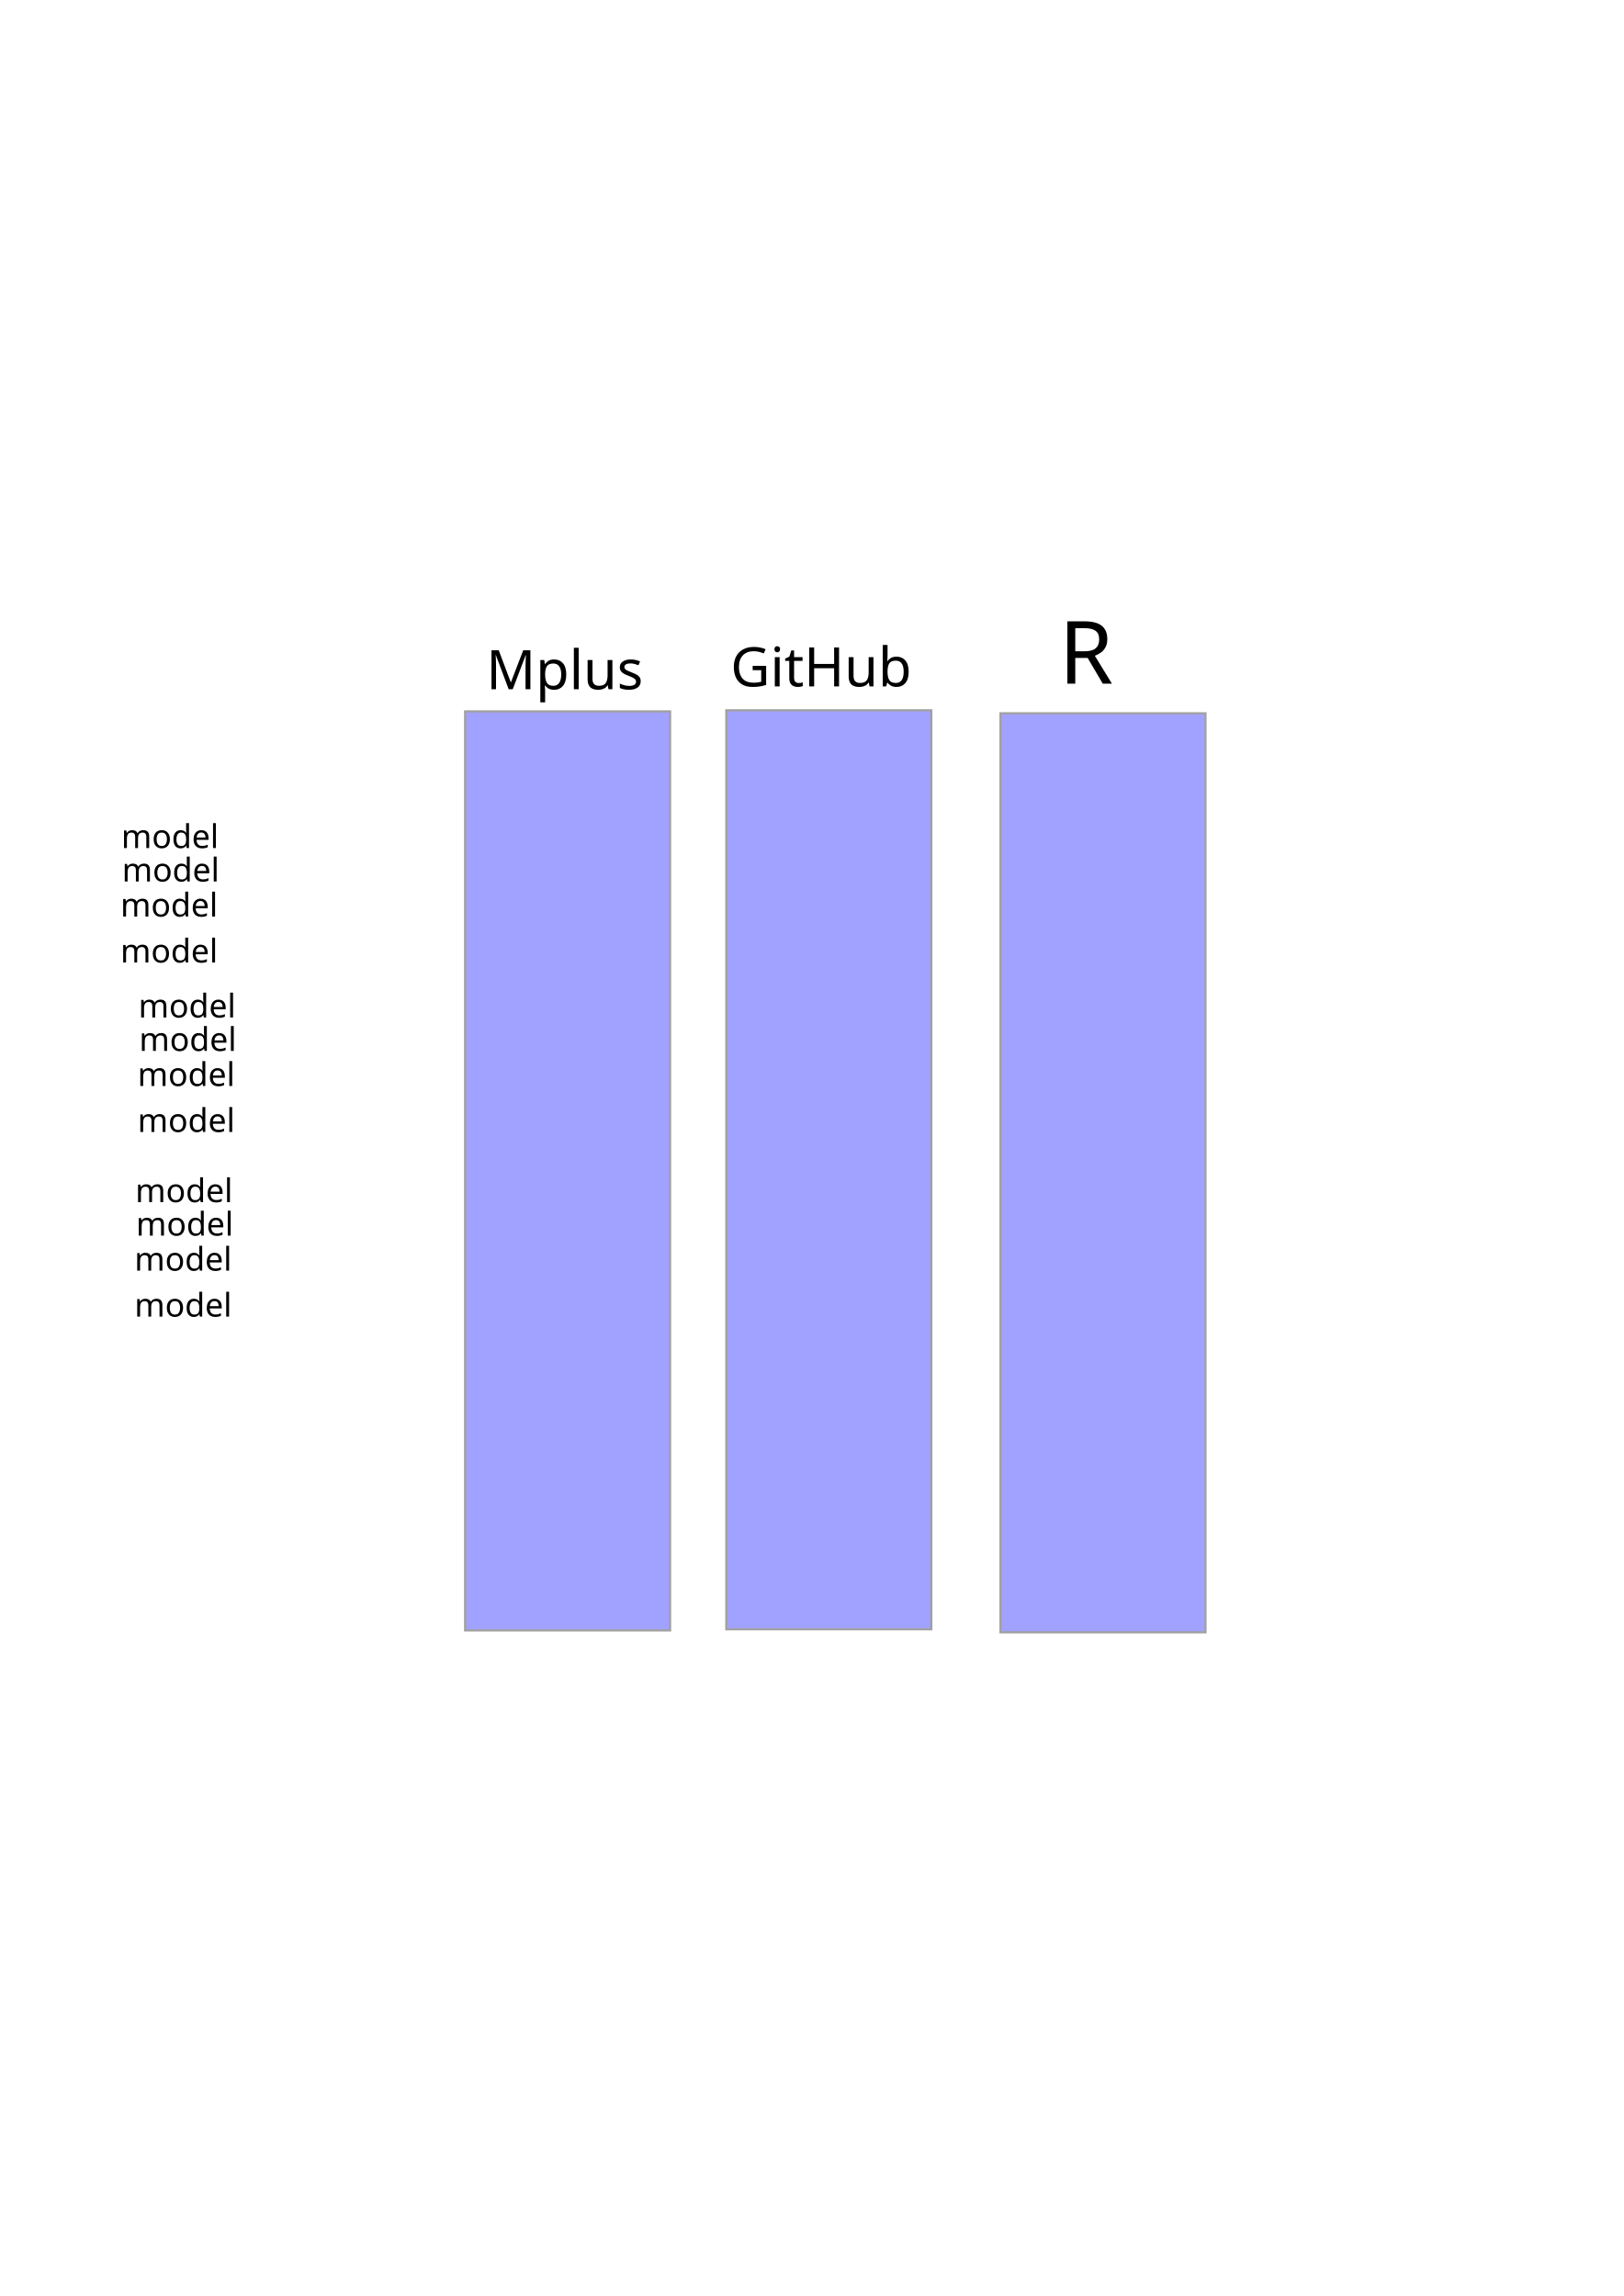
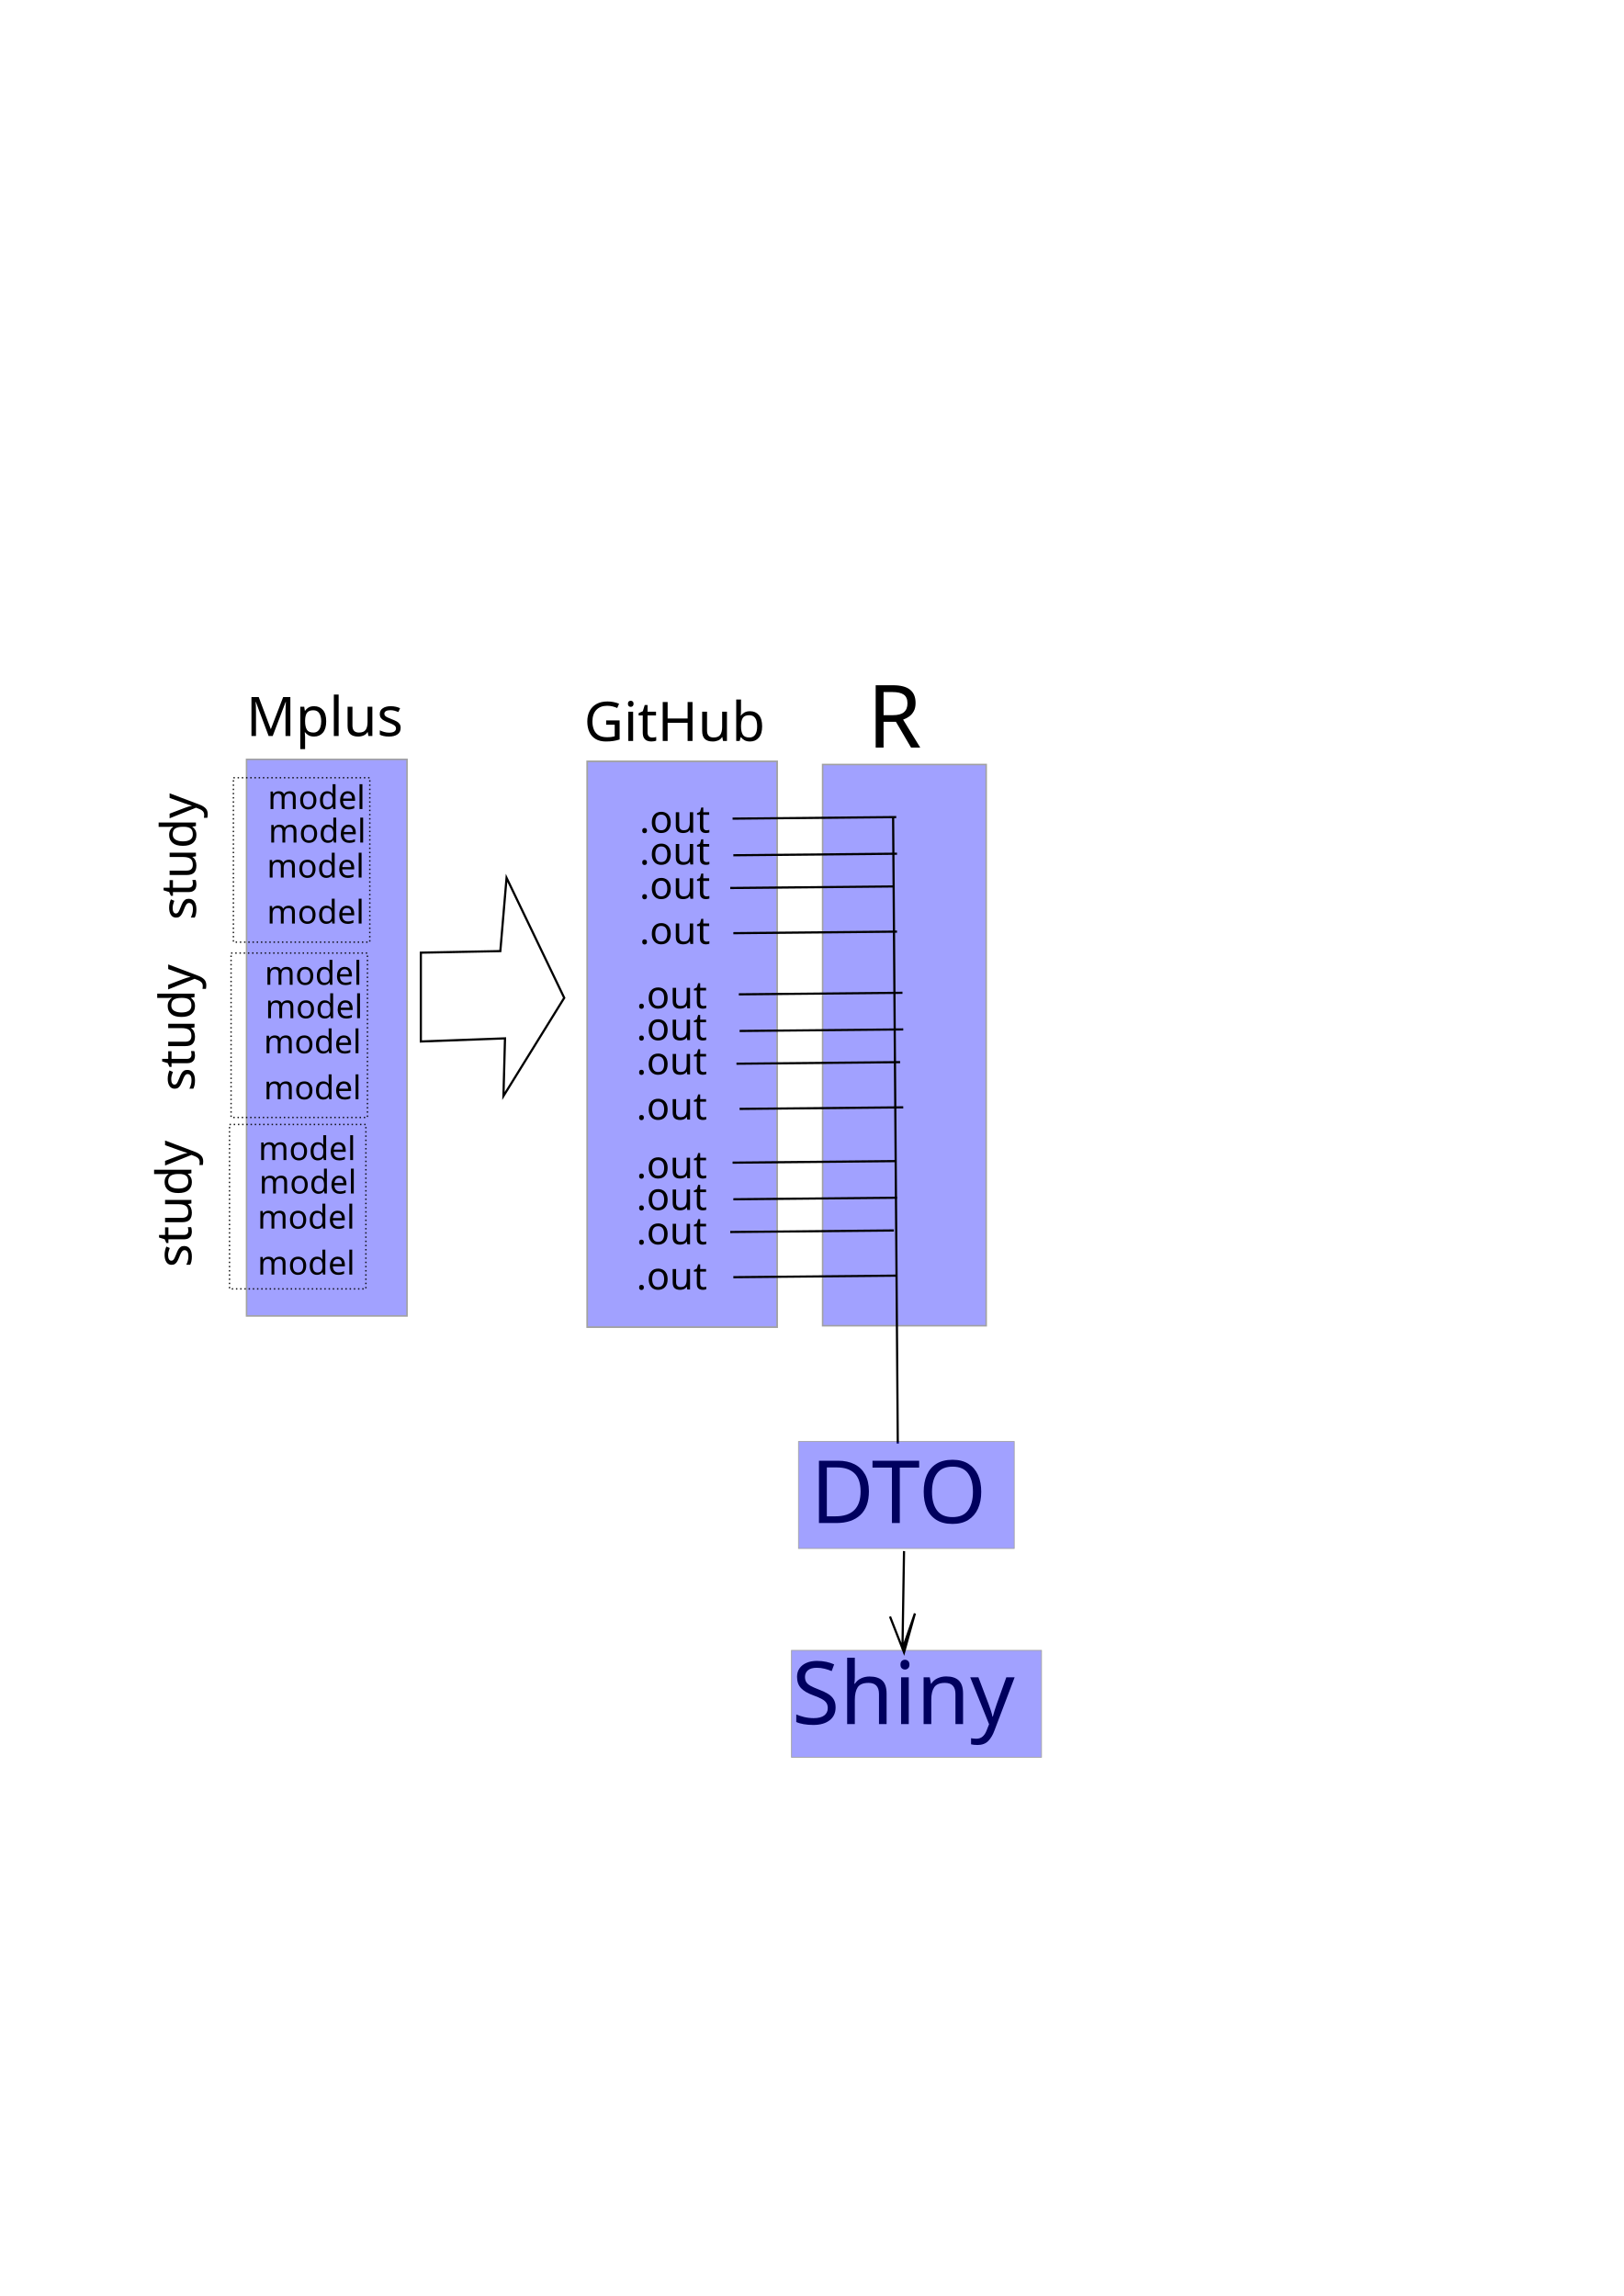
- <svg xmlns="http://www.w3.org/2000/svg" width="210mm" height="297mm" viewBox="0 0 744.094 1052.362" id="svg2" version="1.1">
-   <defs id="defs4" />
+ <svg xmlns="http://www.w3.org/2000/svg" xmlns:ns1="http://www.openswatchbook.org/uri/2009/osb" xmlns:xlink="http://www.w3.org/1999/xlink" width="210mm" height="297mm" viewBox="0 0 744.094 1052.362" id="svg2" version="1.1">
+   <defs id="defs4">
+     <linearGradient id="linearGradient5617" ns1:paint="solid">
+       <stop style="stop-color:#000000;stop-opacity:0;" offset="0" id="stop5619" />
+     </linearGradient>
+     <linearGradient id="linearGradient4177" ns1:paint="solid">
+       <stop style="stop-color:#000000;stop-opacity:1;" offset="0" id="stop4179" />
+     </linearGradient>
+     <linearGradient id="linearGradient4171" ns1:paint="solid">
+       <stop style="stop-color:#000000;stop-opacity:1;" offset="0" id="stop4173" />
+     </linearGradient>
+     <linearGradient xlink:href="#linearGradient5617" id="linearGradient5621" x1="85.214" y1="380.576" x2="190.5" y2="380.576" gradientUnits="userSpaceOnUse" gradientTransform="matrix(0.5993152,0,0,0.6895425,54.88013,126.0099)" />
+     <linearGradient xlink:href="#linearGradient5617" id="linearGradient5621-7" x1="85.214" y1="380.576" x2="190.5" y2="380.576" gradientUnits="userSpaceOnUse" gradientTransform="matrix(0.5993152,0,0,0.6895425,54.52297,212.0814)" />
+     <linearGradient xlink:href="#linearGradient5617" id="linearGradient5621-7-8" x1="85.214" y1="380.576" x2="190.5" y2="380.576" gradientUnits="userSpaceOnUse" gradientTransform="matrix(0.5993152,0,0,0.6895425,58.80869,301.3671)" />
+   </defs>
  <g id="layer1">
-     <rect style="opacity:0.368;fill:#0000ff;fill-rule:evenodd;stroke:#000000;stroke-width:1px;stroke-linecap:butt;stroke-linejoin:miter;stroke-opacity:1" id="rect3336" width="93.944" height="421.234" x="213.142" y="326.063" />
-     <rect style="opacity:0.368;fill:#0000ff;fill-rule:evenodd;stroke:#000000;stroke-width:1px;stroke-linecap:butt;stroke-linejoin:miter;stroke-opacity:1" id="rect3336-8" width="93.944" height="421.234" x="332.845" y="325.557" />
-     <rect style="opacity:0.368;fill:#0000ff;fill-rule:evenodd;stroke:#000000;stroke-width:1px;stroke-linecap:butt;stroke-linejoin:miter;stroke-opacity:1" id="rect3336-8-4" width="93.944" height="421.234" x="458.498" y="326.935" />
-     <text xml:space="preserve" style="font-style:normal;font-weight:normal;font-size:40px;line-height:125%;font-family:sans-serif;letter-spacing:0px;word-spacing:0px;fill:#000000;fill-opacity:1;stroke:none;stroke-width:1px;stroke-linecap:butt;stroke-linejoin:miter;stroke-opacity:1" x="222.811" y="315.914" id="text4168">
-       <tspan id="tspan4170" x="222.811" y="315.914" style="font-size:25px">Mplus</tspan>
+     <rect style="opacity:0.368;fill:#0000ff;fill-rule:evenodd;stroke:#000000;stroke-width:0.689px;stroke-linecap:butt;stroke-linejoin:miter;stroke-opacity:1" id="rect3336" width="73.541" height="255.116" x="112.986" y="348.05" />
+     <rect style="opacity:0.368;fill:#0000ff;fill-rule:evenodd;stroke:#000000;stroke-width:0.698px;stroke-linecap:butt;stroke-linejoin:miter;stroke-opacity:1" id="rect3336-8" width="74.96" height="257.25" x="376.98" y="350.407" />
+     <rect style="opacity:0.368;fill:#0000ff;fill-rule:evenodd;stroke:#000000;stroke-width:0.755px;stroke-linecap:butt;stroke-linejoin:miter;stroke-opacity:1" id="rect3336-8-4" width="87.046" height="259.335" x="269.09" y="348.956" />
+     <text xml:space="preserve" style="font-style:normal;font-weight:normal;font-size:40px;line-height:125%;font-family:sans-serif;letter-spacing:0px;word-spacing:0px;fill:#000000;fill-opacity:1;stroke:none;stroke-width:1px;stroke-linecap:butt;stroke-linejoin:miter;stroke-opacity:1" x="112.811" y="337.342" id="text4168">
+       <tspan id="tspan4170" x="112.811" y="337.342" style="font-size:25px">Mplus</tspan>
    </text>
-     <text xml:space="preserve" style="font-style:normal;font-weight:normal;font-size:40px;line-height:125%;font-family:sans-serif;letter-spacing:0px;word-spacing:0px;fill:#000000;fill-opacity:1;stroke:none;stroke-width:1px;stroke-linecap:butt;stroke-linejoin:miter;stroke-opacity:1" x="334.753" y="314.608" id="text4172">
-       <tspan id="tspan4174" x="334.753" y="314.608" style="font-size:25px">GitHub</tspan>
+     <text xml:space="preserve" style="font-style:normal;font-weight:normal;font-size:40px;line-height:125%;font-family:sans-serif;letter-spacing:0px;word-spacing:0px;fill:#000000;fill-opacity:1;stroke:none;stroke-width:1px;stroke-linecap:butt;stroke-linejoin:miter;stroke-opacity:1" x="267.61" y="339.608" id="text4172">
+       <tspan id="tspan4174" x="267.61" y="339.608" style="font-size:25px">GitHub</tspan>
    </text>
-     <text xml:space="preserve" style="font-style:normal;font-weight:normal;font-size:40px;line-height:125%;font-family:sans-serif;letter-spacing:0px;word-spacing:0px;fill:#000000;fill-opacity:1;stroke:none;stroke-width:1px;stroke-linecap:butt;stroke-linejoin:miter;stroke-opacity:1" x="485.283" y="313.353" id="text4176">
-       <tspan id="tspan4178" x="485.283" y="313.353">R</tspan>
+     <text xml:space="preserve" style="font-style:normal;font-weight:normal;font-size:40px;line-height:125%;font-family:sans-serif;letter-spacing:0px;word-spacing:0px;fill:#000000;fill-opacity:1;stroke:none;stroke-width:1px;stroke-linecap:butt;stroke-linejoin:miter;stroke-opacity:1" x="397.426" y="342.638" id="text4176">
+       <tspan id="tspan4178" x="397.426" y="342.638">R</tspan>
    </text>
-     <g id="g4234">
-       <text id="text4180" y="388.692" x="55.558" style="font-style:normal;font-weight:normal;font-size:40px;line-height:125%;font-family:sans-serif;letter-spacing:0px;word-spacing:0px;fill:#000000;fill-opacity:1;stroke:none;stroke-width:1px;stroke-linecap:butt;stroke-linejoin:miter;stroke-opacity:1" xml:space="preserve">
-         <tspan style="font-size:15px" y="388.692" x="55.558" id="tspan4182">model</tspan>
-       </text>
-       <text id="text4180-8" y="404.018" x="55.887" style="font-style:normal;font-weight:normal;font-size:40px;line-height:125%;font-family:sans-serif;letter-spacing:0px;word-spacing:0px;fill:#000000;fill-opacity:1;stroke:none;stroke-width:1px;stroke-linecap:butt;stroke-linejoin:miter;stroke-opacity:1" xml:space="preserve">
-         <tspan style="font-size:15px" y="404.018" x="55.887" id="tspan4182-1">model</tspan>
-       </text>
-       <text id="text4180-1" y="420.09" x="55.172" style="font-style:normal;font-weight:normal;font-size:40px;line-height:125%;font-family:sans-serif;letter-spacing:0px;word-spacing:0px;fill:#000000;fill-opacity:1;stroke:none;stroke-width:1px;stroke-linecap:butt;stroke-linejoin:miter;stroke-opacity:1" xml:space="preserve">
-         <tspan style="font-size:15px" y="420.09" x="55.172" id="tspan4182-4">model</tspan>
-       </text>
-       <text id="text4180-2" y="441.161" x="55.172" style="font-style:normal;font-weight:normal;font-size:40px;line-height:125%;font-family:sans-serif;letter-spacing:0px;word-spacing:0px;fill:#000000;fill-opacity:1;stroke:none;stroke-width:1px;stroke-linecap:butt;stroke-linejoin:miter;stroke-opacity:1" xml:space="preserve">
-         <tspan style="font-size:15px" y="441.161" x="55.172" id="tspan4182-8">model</tspan>
-       </text>
+     <g id="g5679" transform="translate(0.7142857,5.714286)">
+       <g transform="translate(66.42857,-23.57143)" id="g4234">
+         <text xml:space="preserve" style="font-style:normal;font-weight:normal;font-size:40px;line-height:125%;font-family:sans-serif;letter-spacing:0px;word-spacing:0px;fill:#000000;fill-opacity:1;stroke:none;stroke-width:1px;stroke-linecap:butt;stroke-linejoin:miter;stroke-opacity:1" x="55.558" y="388.692" id="text4180">
+           <tspan id="tspan4182" x="55.558" y="388.692" style="font-size:15px">model</tspan>
+         </text>
+         <text xml:space="preserve" style="font-style:normal;font-weight:normal;font-size:40px;line-height:125%;font-family:sans-serif;letter-spacing:0px;word-spacing:0px;fill:#000000;fill-opacity:1;stroke:none;stroke-width:1px;stroke-linecap:butt;stroke-linejoin:miter;stroke-opacity:1" x="55.887" y="404.018" id="text4180-8">
+           <tspan id="tspan4182-1" x="55.887" y="404.018" style="font-size:15px">model</tspan>
+         </text>
+         <text xml:space="preserve" style="font-style:normal;font-weight:normal;font-size:40px;line-height:125%;font-family:sans-serif;letter-spacing:0px;word-spacing:0px;fill:#000000;fill-opacity:1;stroke:none;stroke-width:1px;stroke-linecap:butt;stroke-linejoin:miter;stroke-opacity:1" x="55.172" y="420.09" id="text4180-1">
+           <tspan id="tspan4182-4" x="55.172" y="420.09" style="font-size:15px">model</tspan>
+         </text>
+         <text xml:space="preserve" style="font-style:normal;font-weight:normal;font-size:40px;line-height:125%;font-family:sans-serif;letter-spacing:0px;word-spacing:0px;fill:#000000;fill-opacity:1;stroke:none;stroke-width:1px;stroke-linecap:butt;stroke-linejoin:miter;stroke-opacity:1" x="55.172" y="441.161" id="text4180-2">
+           <tspan id="tspan4182-8" x="55.172" y="441.161" style="font-size:15px">model</tspan>
+         </text>
+       </g>
+       <rect y="350.755" x="106.25" height="75.357" width="62.5" id="rect4169" style="opacity:0.94;fill:url(#linearGradient5621);fill-opacity:1;stroke:#000000;stroke-width:0.643;stroke-miterlimit:4;stroke-dasharray:0.643, 1.286;stroke-dashoffset:0;stroke-opacity:0.964" />
    </g>
-     <g transform="translate(6.428573,162.306)" id="g4234-2">
-       <text id="text4180-6" y="388.692" x="55.558" style="font-style:normal;font-weight:normal;font-size:40px;line-height:125%;font-family:sans-serif;letter-spacing:0px;word-spacing:0px;fill:#000000;fill-opacity:1;stroke:none;stroke-width:1px;stroke-linecap:butt;stroke-linejoin:miter;stroke-opacity:1" xml:space="preserve">
-         <tspan style="font-size:15px" y="388.692" x="55.558" id="tspan4182-5">model</tspan>
-       </text>
-       <text id="text4180-8-4" y="404.018" x="55.887" style="font-style:normal;font-weight:normal;font-size:40px;line-height:125%;font-family:sans-serif;letter-spacing:0px;word-spacing:0px;fill:#000000;fill-opacity:1;stroke:none;stroke-width:1px;stroke-linecap:butt;stroke-linejoin:miter;stroke-opacity:1" xml:space="preserve">
-         <tspan style="font-size:15px" y="404.018" x="55.887" id="tspan4182-1-6">model</tspan>
-       </text>
-       <text id="text4180-1-7" y="420.09" x="55.172" style="font-style:normal;font-weight:normal;font-size:40px;line-height:125%;font-family:sans-serif;letter-spacing:0px;word-spacing:0px;fill:#000000;fill-opacity:1;stroke:none;stroke-width:1px;stroke-linecap:butt;stroke-linejoin:miter;stroke-opacity:1" xml:space="preserve">
-         <tspan style="font-size:15px" y="420.09" x="55.172" id="tspan4182-4-8">model</tspan>
-       </text>
-       <text id="text4180-2-5" y="441.161" x="55.172" style="font-style:normal;font-weight:normal;font-size:40px;line-height:125%;font-family:sans-serif;letter-spacing:0px;word-spacing:0px;fill:#000000;fill-opacity:1;stroke:none;stroke-width:1px;stroke-linecap:butt;stroke-linejoin:miter;stroke-opacity:1" xml:space="preserve">
-         <tspan style="font-size:15px" y="441.161" x="55.172" id="tspan4182-8-6">model</tspan>
-       </text>
+     <g id="g5691">
+       <g id="g4234-0" transform="translate(65.71429,62.66319)">
+         <text xml:space="preserve" style="font-style:normal;font-weight:normal;font-size:40px;line-height:125%;font-family:sans-serif;letter-spacing:0px;word-spacing:0px;fill:#000000;fill-opacity:1;stroke:none;stroke-width:1px;stroke-linecap:butt;stroke-linejoin:miter;stroke-opacity:1" x="55.558" y="388.692" id="text4180-87">
+           <tspan id="tspan4182-3" x="55.558" y="388.692" style="font-size:15px">model</tspan>
+         </text>
+         <text xml:space="preserve" style="font-style:normal;font-weight:normal;font-size:40px;line-height:125%;font-family:sans-serif;letter-spacing:0px;word-spacing:0px;fill:#000000;fill-opacity:1;stroke:none;stroke-width:1px;stroke-linecap:butt;stroke-linejoin:miter;stroke-opacity:1" x="55.887" y="404.018" id="text4180-8-9">
+           <tspan id="tspan4182-1-9" x="55.887" y="404.018" style="font-size:15px">model</tspan>
+         </text>
+         <text xml:space="preserve" style="font-style:normal;font-weight:normal;font-size:40px;line-height:125%;font-family:sans-serif;letter-spacing:0px;word-spacing:0px;fill:#000000;fill-opacity:1;stroke:none;stroke-width:1px;stroke-linecap:butt;stroke-linejoin:miter;stroke-opacity:1" x="55.172" y="420.09" id="text4180-1-2">
+           <tspan id="tspan4182-4-3" x="55.172" y="420.09" style="font-size:15px">model</tspan>
+         </text>
+         <text xml:space="preserve" style="font-style:normal;font-weight:normal;font-size:40px;line-height:125%;font-family:sans-serif;letter-spacing:0px;word-spacing:0px;fill:#000000;fill-opacity:1;stroke:none;stroke-width:1px;stroke-linecap:butt;stroke-linejoin:miter;stroke-opacity:1" x="55.172" y="441.161" id="text4180-2-7">
+           <tspan id="tspan4182-8-0" x="55.172" y="441.161" style="font-size:15px">model</tspan>
+         </text>
+       </g>
+       <rect y="436.826" x="105.893" height="75.357" width="62.5" id="rect4169-4" style="opacity:0.94;fill:url(#linearGradient5621-7);fill-opacity:1;stroke:#000000;stroke-width:0.643;stroke-miterlimit:4;stroke-dasharray:0.643, 1.286;stroke-dashoffset:0;stroke-opacity:0.964" />
    </g>
-     <g transform="translate(7.857145,77.66319)" id="g4234-0">
-       <text id="text4180-87" y="388.692" x="55.558" style="font-style:normal;font-weight:normal;font-size:40px;line-height:125%;font-family:sans-serif;letter-spacing:0px;word-spacing:0px;fill:#000000;fill-opacity:1;stroke:none;stroke-width:1px;stroke-linecap:butt;stroke-linejoin:miter;stroke-opacity:1" xml:space="preserve">
-         <tspan style="font-size:15px" y="388.692" x="55.558" id="tspan4182-3">model</tspan>
-       </text>
-       <text id="text4180-8-9" y="404.018" x="55.887" style="font-style:normal;font-weight:normal;font-size:40px;line-height:125%;font-family:sans-serif;letter-spacing:0px;word-spacing:0px;fill:#000000;fill-opacity:1;stroke:none;stroke-width:1px;stroke-linecap:butt;stroke-linejoin:miter;stroke-opacity:1" xml:space="preserve">
-         <tspan style="font-size:15px" y="404.018" x="55.887" id="tspan4182-1-9">model</tspan>
-       </text>
-       <text id="text4180-1-2" y="420.09" x="55.172" style="font-style:normal;font-weight:normal;font-size:40px;line-height:125%;font-family:sans-serif;letter-spacing:0px;word-spacing:0px;fill:#000000;fill-opacity:1;stroke:none;stroke-width:1px;stroke-linecap:butt;stroke-linejoin:miter;stroke-opacity:1" xml:space="preserve">
-         <tspan style="font-size:15px" y="420.09" x="55.172" id="tspan4182-4-3">model</tspan>
-       </text>
-       <text id="text4180-2-7" y="441.161" x="55.172" style="font-style:normal;font-weight:normal;font-size:40px;line-height:125%;font-family:sans-serif;letter-spacing:0px;word-spacing:0px;fill:#000000;fill-opacity:1;stroke:none;stroke-width:1px;stroke-linecap:butt;stroke-linejoin:miter;stroke-opacity:1" xml:space="preserve">
-         <tspan style="font-size:15px" y="441.161" x="55.172" id="tspan4182-8-0">model</tspan>
-       </text>
+     <g id="g5667" transform="translate(-5,-10.71429)">
+       <g id="g4234-2" transform="translate(67.85715,153.7346)">
+         <text xml:space="preserve" style="font-style:normal;font-weight:normal;font-size:40px;line-height:125%;font-family:sans-serif;letter-spacing:0px;word-spacing:0px;fill:#000000;fill-opacity:1;stroke:none;stroke-width:1px;stroke-linecap:butt;stroke-linejoin:miter;stroke-opacity:1" x="55.558" y="388.692" id="text4180-6">
+           <tspan id="tspan4182-5" x="55.558" y="388.692" style="font-size:15px">model</tspan>
+         </text>
+         <text xml:space="preserve" style="font-style:normal;font-weight:normal;font-size:40px;line-height:125%;font-family:sans-serif;letter-spacing:0px;word-spacing:0px;fill:#000000;fill-opacity:1;stroke:none;stroke-width:1px;stroke-linecap:butt;stroke-linejoin:miter;stroke-opacity:1" x="55.887" y="404.018" id="text4180-8-4">
+           <tspan id="tspan4182-1-6" x="55.887" y="404.018" style="font-size:15px">model</tspan>
+         </text>
+         <text xml:space="preserve" style="font-style:normal;font-weight:normal;font-size:40px;line-height:125%;font-family:sans-serif;letter-spacing:0px;word-spacing:0px;fill:#000000;fill-opacity:1;stroke:none;stroke-width:1px;stroke-linecap:butt;stroke-linejoin:miter;stroke-opacity:1" x="55.172" y="420.09" id="text4180-1-7">
+           <tspan id="tspan4182-4-8" x="55.172" y="420.09" style="font-size:15px">model</tspan>
+         </text>
+         <text xml:space="preserve" style="font-style:normal;font-weight:normal;font-size:40px;line-height:125%;font-family:sans-serif;letter-spacing:0px;word-spacing:0px;fill:#000000;fill-opacity:1;stroke:none;stroke-width:1px;stroke-linecap:butt;stroke-linejoin:miter;stroke-opacity:1" x="55.172" y="441.161" id="text4180-2-5">
+           <tspan id="tspan4182-8-6" x="55.172" y="441.161" style="font-size:15px">model</tspan>
+         </text>
+       </g>
+       <rect y="526.112" x="110.179" height="75.357" width="62.5" id="rect4169-4-3" style="opacity:0.94;fill:url(#linearGradient5621-7-8);fill-opacity:1;stroke:#000000;stroke-width:0.643;stroke-miterlimit:4;stroke-dasharray:0.643, 1.286;stroke-dashoffset:0;stroke-opacity:0.964" />
    </g>
+     <text xml:space="preserve" style="font-style:normal;font-weight:normal;font-size:40px;line-height:125%;font-family:sans-serif;letter-spacing:0px;word-spacing:0px;fill:#000000;fill-opacity:1;stroke:none;stroke-width:1px;stroke-linecap:butt;stroke-linejoin:miter;stroke-opacity:1" x="-421.724" y="89.788" id="text5703" transform="matrix(0,-1,1,0,0,0)">
+       <tspan id="tspan5705" x="-421.724" y="89.788" style="font-size:22.5px">study</tspan>
+     </text>
+     <text xml:space="preserve" style="font-style:normal;font-weight:normal;font-size:40px;line-height:125%;font-family:sans-serif;letter-spacing:0px;word-spacing:0px;fill:#000000;fill-opacity:1;stroke:none;stroke-width:1px;stroke-linecap:butt;stroke-linejoin:miter;stroke-opacity:1" x="-500.151" y="89.141" id="text5703-7" transform="matrix(0,-1,1,0,0,0)">
+       <tspan id="tspan5705-0" x="-500.151" y="89.141" style="font-size:22.5px">study</tspan>
+     </text>
+     <text xml:space="preserve" style="font-style:normal;font-weight:normal;font-size:40px;line-height:125%;font-family:sans-serif;letter-spacing:0px;word-spacing:0px;fill:#000000;fill-opacity:1;stroke:none;stroke-width:1px;stroke-linecap:butt;stroke-linejoin:miter;stroke-opacity:1" x="-580.866" y="87.713" id="text5703-0" transform="matrix(0,-1,1,0,0,0)">
+       <tspan id="tspan5705-09" x="-580.866" y="87.713" style="font-size:22.5px">study</tspan>
+     </text>
+     <g id="g5882" transform="translate(78.57143,8.571429)">
+       <g transform="translate(42.85714,0.7142857)" id="g5771">
+         <text xml:space="preserve" style="font-style:normal;font-weight:normal;font-size:40px;line-height:125%;font-family:sans-serif;letter-spacing:0px;word-spacing:0px;fill:#000000;fill-opacity:1;stroke:none;stroke-width:1px;stroke-linecap:butt;stroke-linejoin:miter;stroke-opacity:1" x="171.62" y="372.362" id="text5733">
+           <tspan id="tspan5735" x="171.62" y="372.362" style="font-size:17.5px">.out</tspan>
+         </text>
+         <text xml:space="preserve" style="font-style:normal;font-weight:normal;font-size:40px;line-height:125%;font-family:sans-serif;letter-spacing:0px;word-spacing:0px;fill:#000000;fill-opacity:1;stroke:none;stroke-width:1px;stroke-linecap:butt;stroke-linejoin:miter;stroke-opacity:1" x="171.62" y="386.945" id="text5733-4">
+           <tspan id="tspan5735-0" x="171.62" y="386.945" style="font-size:17.5px">.out</tspan>
+         </text>
+         <text xml:space="preserve" style="font-style:normal;font-weight:normal;font-size:40px;line-height:125%;font-family:sans-serif;letter-spacing:0px;word-spacing:0px;fill:#000000;fill-opacity:1;stroke:none;stroke-width:1px;stroke-linecap:butt;stroke-linejoin:miter;stroke-opacity:1" x="171.62" y="402.659" id="text5733-3">
+           <tspan id="tspan5735-05" x="171.62" y="402.659" style="font-size:17.5px">.out</tspan>
+         </text>
+         <text xml:space="preserve" style="font-style:normal;font-weight:normal;font-size:40px;line-height:125%;font-family:sans-serif;letter-spacing:0px;word-spacing:0px;fill:#000000;fill-opacity:1;stroke:none;stroke-width:1px;stroke-linecap:butt;stroke-linejoin:miter;stroke-opacity:1" x="171.62" y="423.374" id="text5733-0">
+           <tspan id="tspan5735-08" x="171.62" y="423.374" style="font-size:17.5px">.out</tspan>
+         </text>
+       </g>
+       <g transform="translate(41.42856,81.21995)" id="g5771-4">
+         <text xml:space="preserve" style="font-style:normal;font-weight:normal;font-size:40px;line-height:125%;font-family:sans-serif;letter-spacing:0px;word-spacing:0px;fill:#000000;fill-opacity:1;stroke:none;stroke-width:1px;stroke-linecap:butt;stroke-linejoin:miter;stroke-opacity:1" x="171.62" y="372.362" id="text5733-05">
+           <tspan id="tspan5735-6" x="171.62" y="372.362" style="font-size:17.5px">.out</tspan>
+         </text>
+         <text xml:space="preserve" style="font-style:normal;font-weight:normal;font-size:40px;line-height:125%;font-family:sans-serif;letter-spacing:0px;word-spacing:0px;fill:#000000;fill-opacity:1;stroke:none;stroke-width:1px;stroke-linecap:butt;stroke-linejoin:miter;stroke-opacity:1" x="171.62" y="386.945" id="text5733-4-2">
+           <tspan id="tspan5735-0-4" x="171.62" y="386.945" style="font-size:17.5px">.out</tspan>
+         </text>
+         <text xml:space="preserve" style="font-style:normal;font-weight:normal;font-size:40px;line-height:125%;font-family:sans-serif;letter-spacing:0px;word-spacing:0px;fill:#000000;fill-opacity:1;stroke:none;stroke-width:1px;stroke-linecap:butt;stroke-linejoin:miter;stroke-opacity:1" x="171.62" y="402.659" id="text5733-3-4">
+           <tspan id="tspan5735-05-2" x="171.62" y="402.659" style="font-size:17.5px">.out</tspan>
+         </text>
+         <text xml:space="preserve" style="font-style:normal;font-weight:normal;font-size:40px;line-height:125%;font-family:sans-serif;letter-spacing:0px;word-spacing:0px;fill:#000000;fill-opacity:1;stroke:none;stroke-width:1px;stroke-linecap:butt;stroke-linejoin:miter;stroke-opacity:1" x="171.62" y="423.374" id="text5733-0-9">
+           <tspan id="tspan5735-08-4" x="171.62" y="423.374" style="font-size:17.5px">.out</tspan>
+         </text>
+       </g>
+       <g transform="translate(41.42856,159.0771)" id="g5771-4-4">
+         <text xml:space="preserve" style="font-style:normal;font-weight:normal;font-size:40px;line-height:125%;font-family:sans-serif;letter-spacing:0px;word-spacing:0px;fill:#000000;fill-opacity:1;stroke:none;stroke-width:1px;stroke-linecap:butt;stroke-linejoin:miter;stroke-opacity:1" x="171.62" y="372.362" id="text5733-05-9">
+           <tspan id="tspan5735-6-5" x="171.62" y="372.362" style="font-size:17.5px">.out</tspan>
+         </text>
+         <text xml:space="preserve" style="font-style:normal;font-weight:normal;font-size:40px;line-height:125%;font-family:sans-serif;letter-spacing:0px;word-spacing:0px;fill:#000000;fill-opacity:1;stroke:none;stroke-width:1px;stroke-linecap:butt;stroke-linejoin:miter;stroke-opacity:1" x="171.62" y="386.945" id="text5733-4-2-6">
+           <tspan id="tspan5735-0-4-9" x="171.62" y="386.945" style="font-size:17.5px">.out</tspan>
+         </text>
+         <text xml:space="preserve" style="font-style:normal;font-weight:normal;font-size:40px;line-height:125%;font-family:sans-serif;letter-spacing:0px;word-spacing:0px;fill:#000000;fill-opacity:1;stroke:none;stroke-width:1px;stroke-linecap:butt;stroke-linejoin:miter;stroke-opacity:1" x="171.62" y="402.659" id="text5733-3-4-6">
+           <tspan id="tspan5735-05-2-9" x="171.62" y="402.659" style="font-size:17.5px">.out</tspan>
+         </text>
+         <text xml:space="preserve" style="font-style:normal;font-weight:normal;font-size:40px;line-height:125%;font-family:sans-serif;letter-spacing:0px;word-spacing:0px;fill:#000000;fill-opacity:1;stroke:none;stroke-width:1px;stroke-linecap:butt;stroke-linejoin:miter;stroke-opacity:1" x="171.62" y="423.374" id="text5733-0-9-4">
+           <tspan id="tspan5735-08-4-5" x="171.62" y="423.374" style="font-size:17.5px">.out</tspan>
+         </text>
+       </g>
+     </g>
+     <g id="g6006" transform="translate(54.28571,3.571429)">
+       <g id="g5940">
+         <path style="fill:none;fill-rule:evenodd;stroke:#000000;stroke-width:1px;stroke-linecap:butt;stroke-linejoin:miter;stroke-opacity:1" d="m 281.429,371.648 75,-0.714" id="path5911" />
+         <path style="fill:none;fill-rule:evenodd;stroke:#000000;stroke-width:1px;stroke-linecap:butt;stroke-linejoin:miter;stroke-opacity:1" d="m 281.786,388.434 75,-0.714" id="path5911-0" />
+         <path style="fill:none;fill-rule:evenodd;stroke:#000000;stroke-width:1px;stroke-linecap:butt;stroke-linejoin:miter;stroke-opacity:1" d="m 280.357,403.434 75,-0.714" id="path5911-8" />
+         <path style="fill:none;fill-rule:evenodd;stroke:#000000;stroke-width:1px;stroke-linecap:butt;stroke-linejoin:miter;stroke-opacity:1" d="m 281.786,424.148 75,-0.714" id="path5911-1" />
+       </g>
+       <g id="g5940-7" transform="translate(2.857146,80.53572)">
+         <path style="fill:none;fill-rule:evenodd;stroke:#000000;stroke-width:1px;stroke-linecap:butt;stroke-linejoin:miter;stroke-opacity:1" d="m 281.429,371.648 75,-0.714" id="path5911-4" />
+         <path style="fill:none;fill-rule:evenodd;stroke:#000000;stroke-width:1px;stroke-linecap:butt;stroke-linejoin:miter;stroke-opacity:1" d="m 281.786,388.434 75,-0.714" id="path5911-0-9" />
+         <path style="fill:none;fill-rule:evenodd;stroke:#000000;stroke-width:1px;stroke-linecap:butt;stroke-linejoin:miter;stroke-opacity:1" d="m 280.357,403.434 75,-0.714" id="path5911-8-8" />
+         <path style="fill:none;fill-rule:evenodd;stroke:#000000;stroke-width:1px;stroke-linecap:butt;stroke-linejoin:miter;stroke-opacity:1" d="m 281.786,424.148 75,-0.714" id="path5911-1-1" />
+       </g>
+       <g id="g5940-7-5" transform="translate(3.2857143e-6,157.6786)">
+         <path style="fill:none;fill-rule:evenodd;stroke:#000000;stroke-width:1px;stroke-linecap:butt;stroke-linejoin:miter;stroke-opacity:1" d="m 281.429,371.648 75,-0.714" id="path5911-4-6" />
+         <path style="fill:none;fill-rule:evenodd;stroke:#000000;stroke-width:1px;stroke-linecap:butt;stroke-linejoin:miter;stroke-opacity:1" d="m 281.786,388.434 75,-0.714" id="path5911-0-9-7" />
+         <path style="fill:none;fill-rule:evenodd;stroke:#000000;stroke-width:1px;stroke-linecap:butt;stroke-linejoin:miter;stroke-opacity:1" d="m 280.357,403.434 75,-0.714" id="path5911-8-8-1" />
+         <path style="fill:none;fill-rule:evenodd;stroke:#000000;stroke-width:1px;stroke-linecap:butt;stroke-linejoin:miter;stroke-opacity:1" d="m 281.786,424.148 75,-0.714" id="path5911-1-1-6" />
+       </g>
+     </g>
+     <path style="fill:none;fill-rule:evenodd;stroke:#000000;stroke-width:1px;stroke-linecap:butt;stroke-linejoin:miter;stroke-opacity:1" d="m 409.286,374.505 2.143,287.143" id="path6000" />
+     <text xml:space="preserve" style="font-style:normal;font-weight:normal;font-size:40px;line-height:125%;font-family:sans-serif;letter-spacing:0px;word-spacing:0px;fill:#000000;fill-opacity:1;stroke:none;stroke-width:1px;stroke-linecap:butt;stroke-linejoin:miter;stroke-opacity:1" x="371.429" y="698.076" id="text6002">
+       <tspan id="tspan6004" x="371.429" y="698.076">DTO</tspan>
+     </text>
+     <rect style="opacity:0.368;fill:#0000ff;fill-rule:evenodd;stroke:#000000;stroke-width:0.35px;stroke-linecap:butt;stroke-linejoin:miter;stroke-opacity:1" id="rect3336-8-42" width="98.88" height="49.026" x="365.917" y="660.706" />
+     <text xml:space="preserve" style="font-style:normal;font-weight:normal;font-size:40px;line-height:125%;font-family:sans-serif;letter-spacing:0px;word-spacing:0px;fill:#000000;fill-opacity:1;stroke:none;stroke-width:1px;stroke-linecap:butt;stroke-linejoin:miter;stroke-opacity:1" x="362.857" y="790.219" id="text6098">
+       <tspan id="tspan6100" x="362.857" y="790.219">Shiny</tspan>
+     </text>
+     <rect style="opacity:0.368;fill:#0000ff;fill-rule:evenodd;stroke:#000000;stroke-width:0.377px;stroke-linecap:butt;stroke-linejoin:miter;stroke-opacity:1" id="rect3336-8-42-7" width="114.568" height="49" x="362.716" y="756.434" />
+     <path style="fill:none;fill-rule:evenodd;stroke:#000000;stroke-width:1px;stroke-linecap:butt;stroke-linejoin:miter;stroke-opacity:1" d="m 414.286,710.934 -0.714,45 5.714,-16.429 -5,17.857 -6.429,-16.429" id="path6117" />
+     <path style="fill:none;fill-rule:evenodd;stroke:#000000;stroke-width:1px;stroke-linecap:butt;stroke-linejoin:miter;stroke-opacity:1" d="m 229.286,435.934 -36.429,0.714 0,40.714 38.571,-1.429 -0.714,26.429 27.857,-45 -26.429,-55 z" id="path6119" />
  </g>
</svg>
